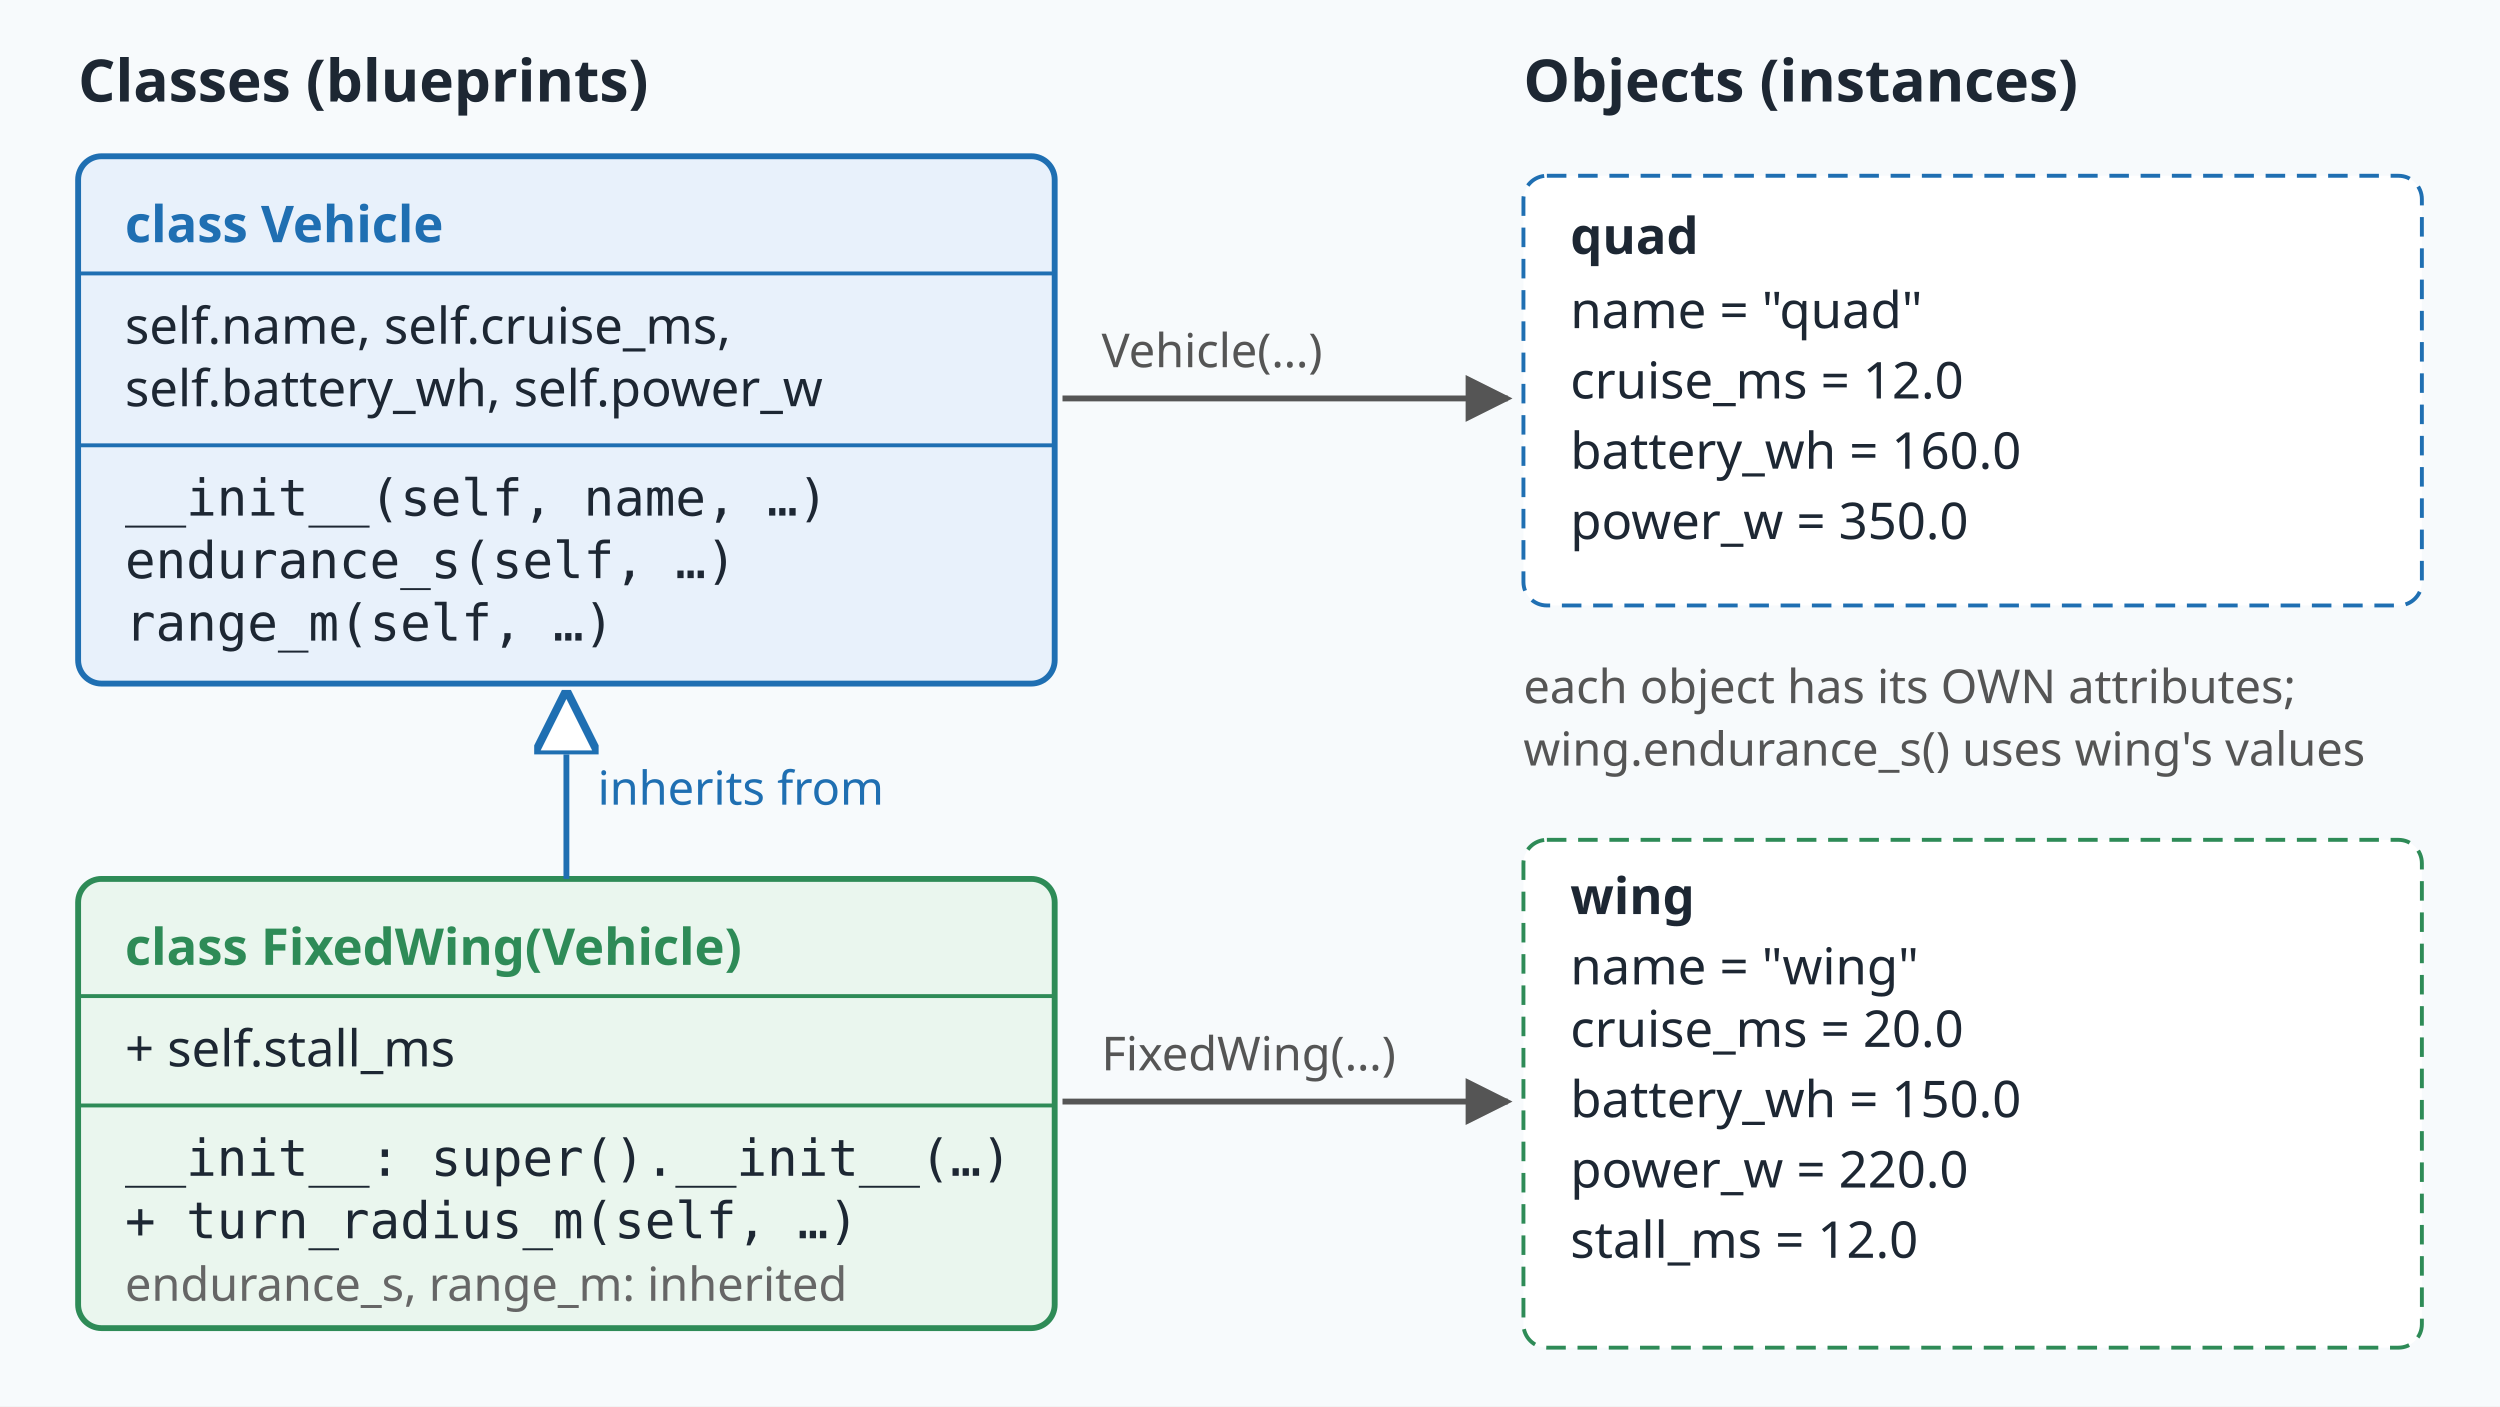
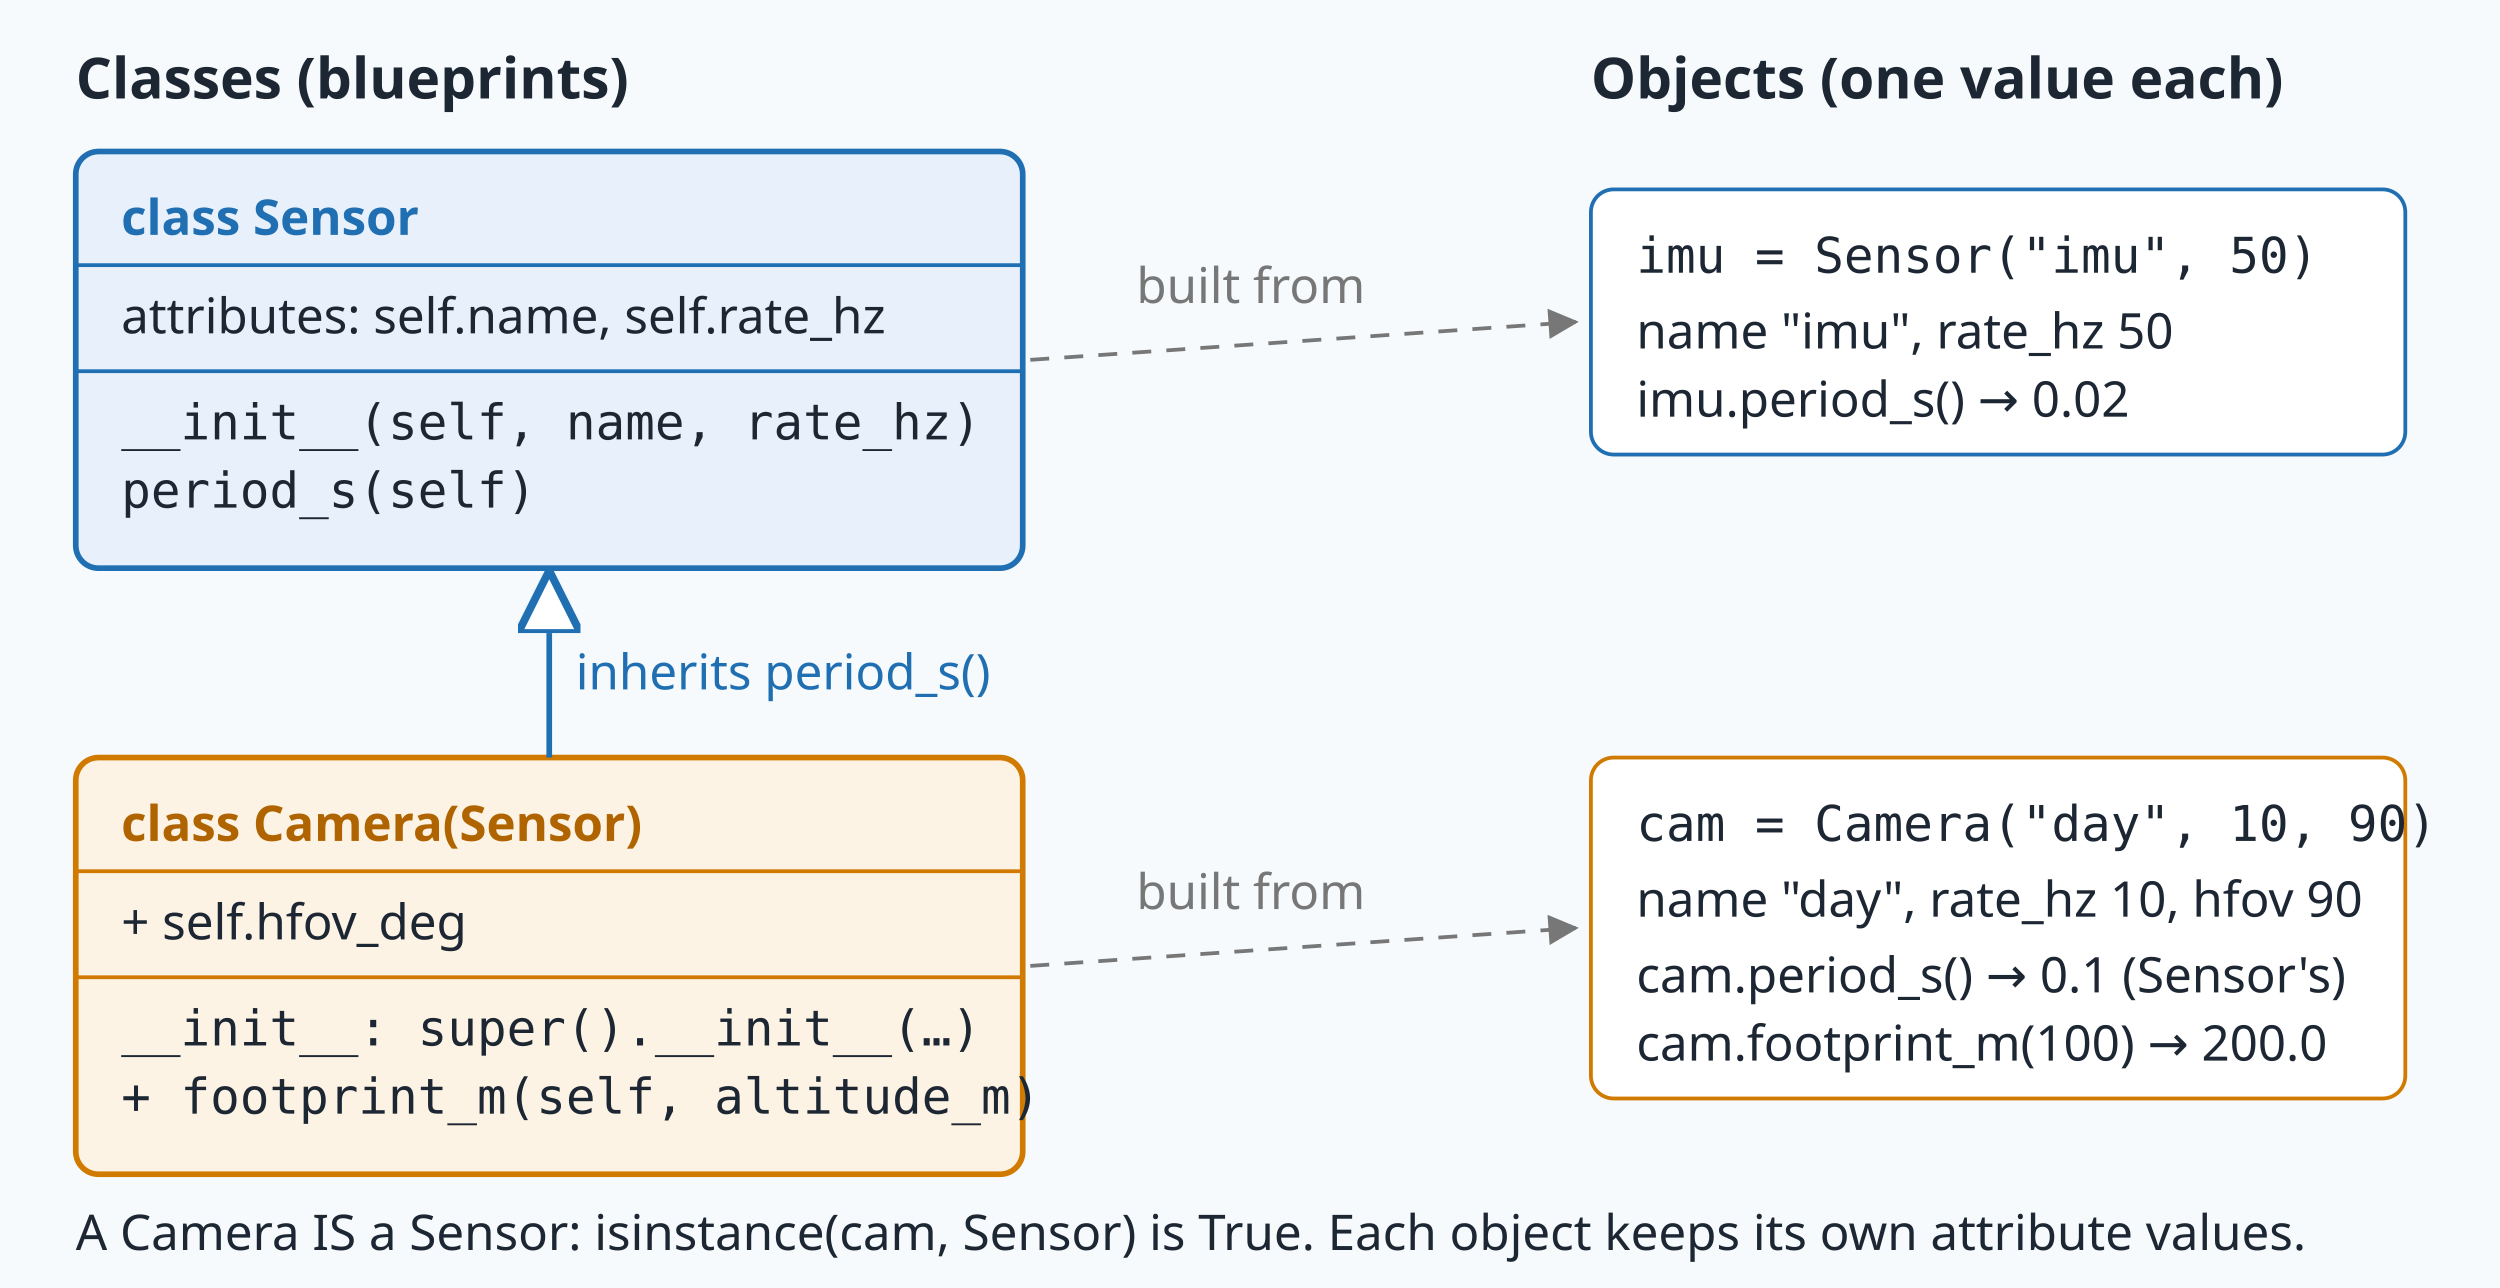
- <svg xmlns="http://www.w3.org/2000/svg" viewBox="0 0 640 360" font-family="sans-serif" font-size="13">
+ <svg xmlns="http://www.w3.org/2000/svg" viewBox="0 0 660 340" font-family="sans-serif" font-size="13">
  <defs>
-     <marker id="ar" viewBox="0 0 10 10" refX="9" refY="5" markerWidth="8" markerHeight="8" orient="auto">
-       <path d="M0 0 L10 5 L0 10 Z" fill="#555" />
-     </marker>
    <marker id="tri" viewBox="0 0 12 12" refX="11" refY="6" markerWidth="11" markerHeight="11" orient="auto">
      <path d="M0 0 L12 6 L0 12 Z" fill="#fff" stroke="#1f6fb2" stroke-width="1.5" />
    </marker>
+     <marker id="ar" viewBox="0 0 10 10" refX="9" refY="5" markerWidth="8" markerHeight="8" orient="auto">
+       <path d="M0 0 L10 5 L0 10 Z" fill="#777" />
+     </marker>
  </defs>
-   <rect width="640" height="360" fill="#f7fafc" />
+   <rect width="660" height="340" fill="#f7fafc" />
  <text x="20" y="26" font-size="15" font-weight="bold" fill="#1d2733">Classes (blueprints)</text>
-   <text x="390" y="26" font-size="15" font-weight="bold" fill="#1d2733">Objects (instances)</text>
-   <rect x="20" y="40" width="250" height="135" rx="6" fill="#e8f1fb" stroke="#1f6fb2" stroke-width="1.5" />
-   <text x="32" y="62" font-weight="bold" fill="#1f6fb2">class Vehicle</text>
+   <text x="420" y="26" font-size="15" font-weight="bold" fill="#1d2733">Objects (one value each)</text>
+   <rect x="20" y="40" width="250" height="110" rx="6" fill="#e8f1fb" stroke="#1f6fb2" stroke-width="1.5" />
+   <text x="32" y="62" font-weight="bold" fill="#1f6fb2">class Sensor</text>
  <line x1="20" y1="70" x2="270" y2="70" stroke="#1f6fb2" />
-   <text x="32" y="88" fill="#1d2733">self.name, self.cruise_ms,</text>
-   <text x="32" y="104" fill="#1d2733">self.battery_wh, self.power_w</text>
-   <line x1="20" y1="114" x2="270" y2="114" stroke="#1f6fb2" />
-   <text x="32" y="132" fill="#1d2733" font-family="monospace">__init__(self, name, …)</text>
-   <text x="32" y="148" fill="#1d2733" font-family="monospace">endurance_s(self, …)</text>
-   <text x="32" y="164" fill="#1d2733" font-family="monospace">range_m(self, …)</text>
-   <rect x="20" y="225" width="250" height="115" rx="6" fill="#eaf6ee" stroke="#2e8b57" stroke-width="1.5" />
-   <text x="32" y="247" font-weight="bold" fill="#2e8b57">class FixedWing(Vehicle)</text>
-   <line x1="20" y1="255" x2="270" y2="255" stroke="#2e8b57" />
-   <text x="32" y="273" fill="#1d2733">+ self.stall_ms</text>
-   <line x1="20" y1="283" x2="270" y2="283" stroke="#2e8b57" />
-   <text x="32" y="301" fill="#1d2733" font-family="monospace">__init__: super().__init__(…)</text>
-   <text x="32" y="317" fill="#1d2733" font-family="monospace">+ turn_radius_m(self, …)</text>
-   <text x="32" y="333" fill="#666" font-size="12">endurance_s, range_m: inherited</text>
-   <line x1="145" y1="225" x2="145" y2="178" stroke="#1f6fb2" stroke-width="1.5" marker-end="url(#tri)" />
-   <text x="153" y="206" fill="#1f6fb2" font-size="12">inherits from</text>
-   <rect x="390" y="45" width="230" height="110" rx="6" fill="#ffffff" stroke="#1f6fb2" stroke-dasharray="5 3" />
-   <text x="402" y="65" font-weight="bold" fill="#1d2733">quad</text>
-   <text x="402" y="84" fill="#1d2733">name = "quad"</text>
-   <text x="402" y="102" fill="#1d2733">cruise_ms = 12.0</text>
-   <text x="402" y="120" fill="#1d2733">battery_wh = 160.0</text>
-   <text x="402" y="138" fill="#1d2733">power_w = 350.0</text>
-   <rect x="390" y="215" width="230" height="130" rx="6" fill="#ffffff" stroke="#2e8b57" stroke-dasharray="5 3" />
-   <text x="402" y="234" font-weight="bold" fill="#1d2733">wing</text>
-   <text x="402" y="252" fill="#1d2733">name = "wing"</text>
-   <text x="402" y="268" fill="#1d2733">cruise_ms = 20.0</text>
-   <text x="402" y="286" fill="#1d2733">battery_wh = 150.0</text>
-   <text x="402" y="304" fill="#1d2733">power_w = 220.0</text>
-   <text x="402" y="322" fill="#1d2733">stall_ms = 12.0</text>
-   <line x1="272" y1="102" x2="386" y2="102" stroke="#555" stroke-width="1.5" marker-end="url(#ar)" />
-   <text x="282" y="94" fill="#555" font-size="12">Vehicle(…)</text>
-   <line x1="272" y1="282" x2="386" y2="282" stroke="#555" stroke-width="1.5" marker-end="url(#ar)" />
-   <text x="282" y="274" fill="#555" font-size="12">FixedWing(…)</text>
-   <text x="390" y="180" fill="#555" font-size="12">each object has its OWN attributes;</text>
-   <text x="390" y="196" fill="#555" font-size="12">wing.endurance_s() uses wing's values</text>
+   <text x="32" y="88" fill="#1d2733">attributes: self.name, self.rate_hz</text>
+   <line x1="20" y1="98" x2="270" y2="98" stroke="#1f6fb2" />
+   <text x="32" y="116" fill="#1d2733" font-family="monospace">__init__(self, name, rate_hz)</text>
+   <text x="32" y="134" fill="#1d2733" font-family="monospace">period_s(self)</text>
+   <rect x="20" y="200" width="250" height="110" rx="6" fill="#fdf3e4" stroke="#d17a00" stroke-width="1.5" />
+   <text x="32" y="222" font-weight="bold" fill="#b06400">class Camera(Sensor)</text>
+   <line x1="20" y1="230" x2="270" y2="230" stroke="#d17a00" />
+   <text x="32" y="248" fill="#1d2733">+ self.hfov_deg</text>
+   <line x1="20" y1="258" x2="270" y2="258" stroke="#d17a00" />
+   <text x="32" y="276" fill="#1d2733" font-family="monospace">__init__: super().__init__(…)</text>
+   <text x="32" y="294" fill="#1d2733" font-family="monospace">+ footprint_m(self, altitude_m)</text>
+   <line x1="145" y1="200" x2="145" y2="152" stroke="#1f6fb2" stroke-width="1.5" marker-end="url(#tri)" />
+   <text x="152" y="182" fill="#1f6fb2">inherits period_s()</text>
+   <rect x="420" y="50" width="215" height="70" rx="6" fill="#fff" stroke="#1f6fb2" />
+   <text x="432" y="72" font-family="monospace" fill="#1d2733">imu = Sensor("imu", 50)</text>
+   <text x="432" y="92" fill="#1d2733">name "imu", rate_hz 50</text>
+   <text x="432" y="110" fill="#1d2733">imu.period_s() → 0.02</text>
+   <rect x="420" y="200" width="215" height="90" rx="6" fill="#fff" stroke="#d17a00" />
+   <text x="432" y="222" font-family="monospace" fill="#1d2733">cam = Camera("day", 10, 90)</text>
+   <text x="432" y="242" fill="#1d2733">name "day", rate_hz 10, hfov 90</text>
+   <text x="432" y="262" fill="#1d2733">cam.period_s() → 0.1 (Sensor's)</text>
+   <text x="432" y="280" fill="#1d2733">cam.footprint_m(100) → 200.0</text>
+   <line x1="272" y1="95" x2="416" y2="85" stroke="#777" stroke-dasharray="5 4" marker-end="url(#ar)" />
+   <line x1="272" y1="255" x2="416" y2="245" stroke="#777" stroke-dasharray="5 4" marker-end="url(#ar)" />
+   <text x="300" y="80" fill="#777">built from</text>
+   <text x="300" y="240" fill="#777">built from</text>
+   <text x="20" y="330" fill="#1d2733">A Camera IS a Sensor: isinstance(cam, Sensor) is True. Each object keeps its own attribute values.</text>
</svg>
